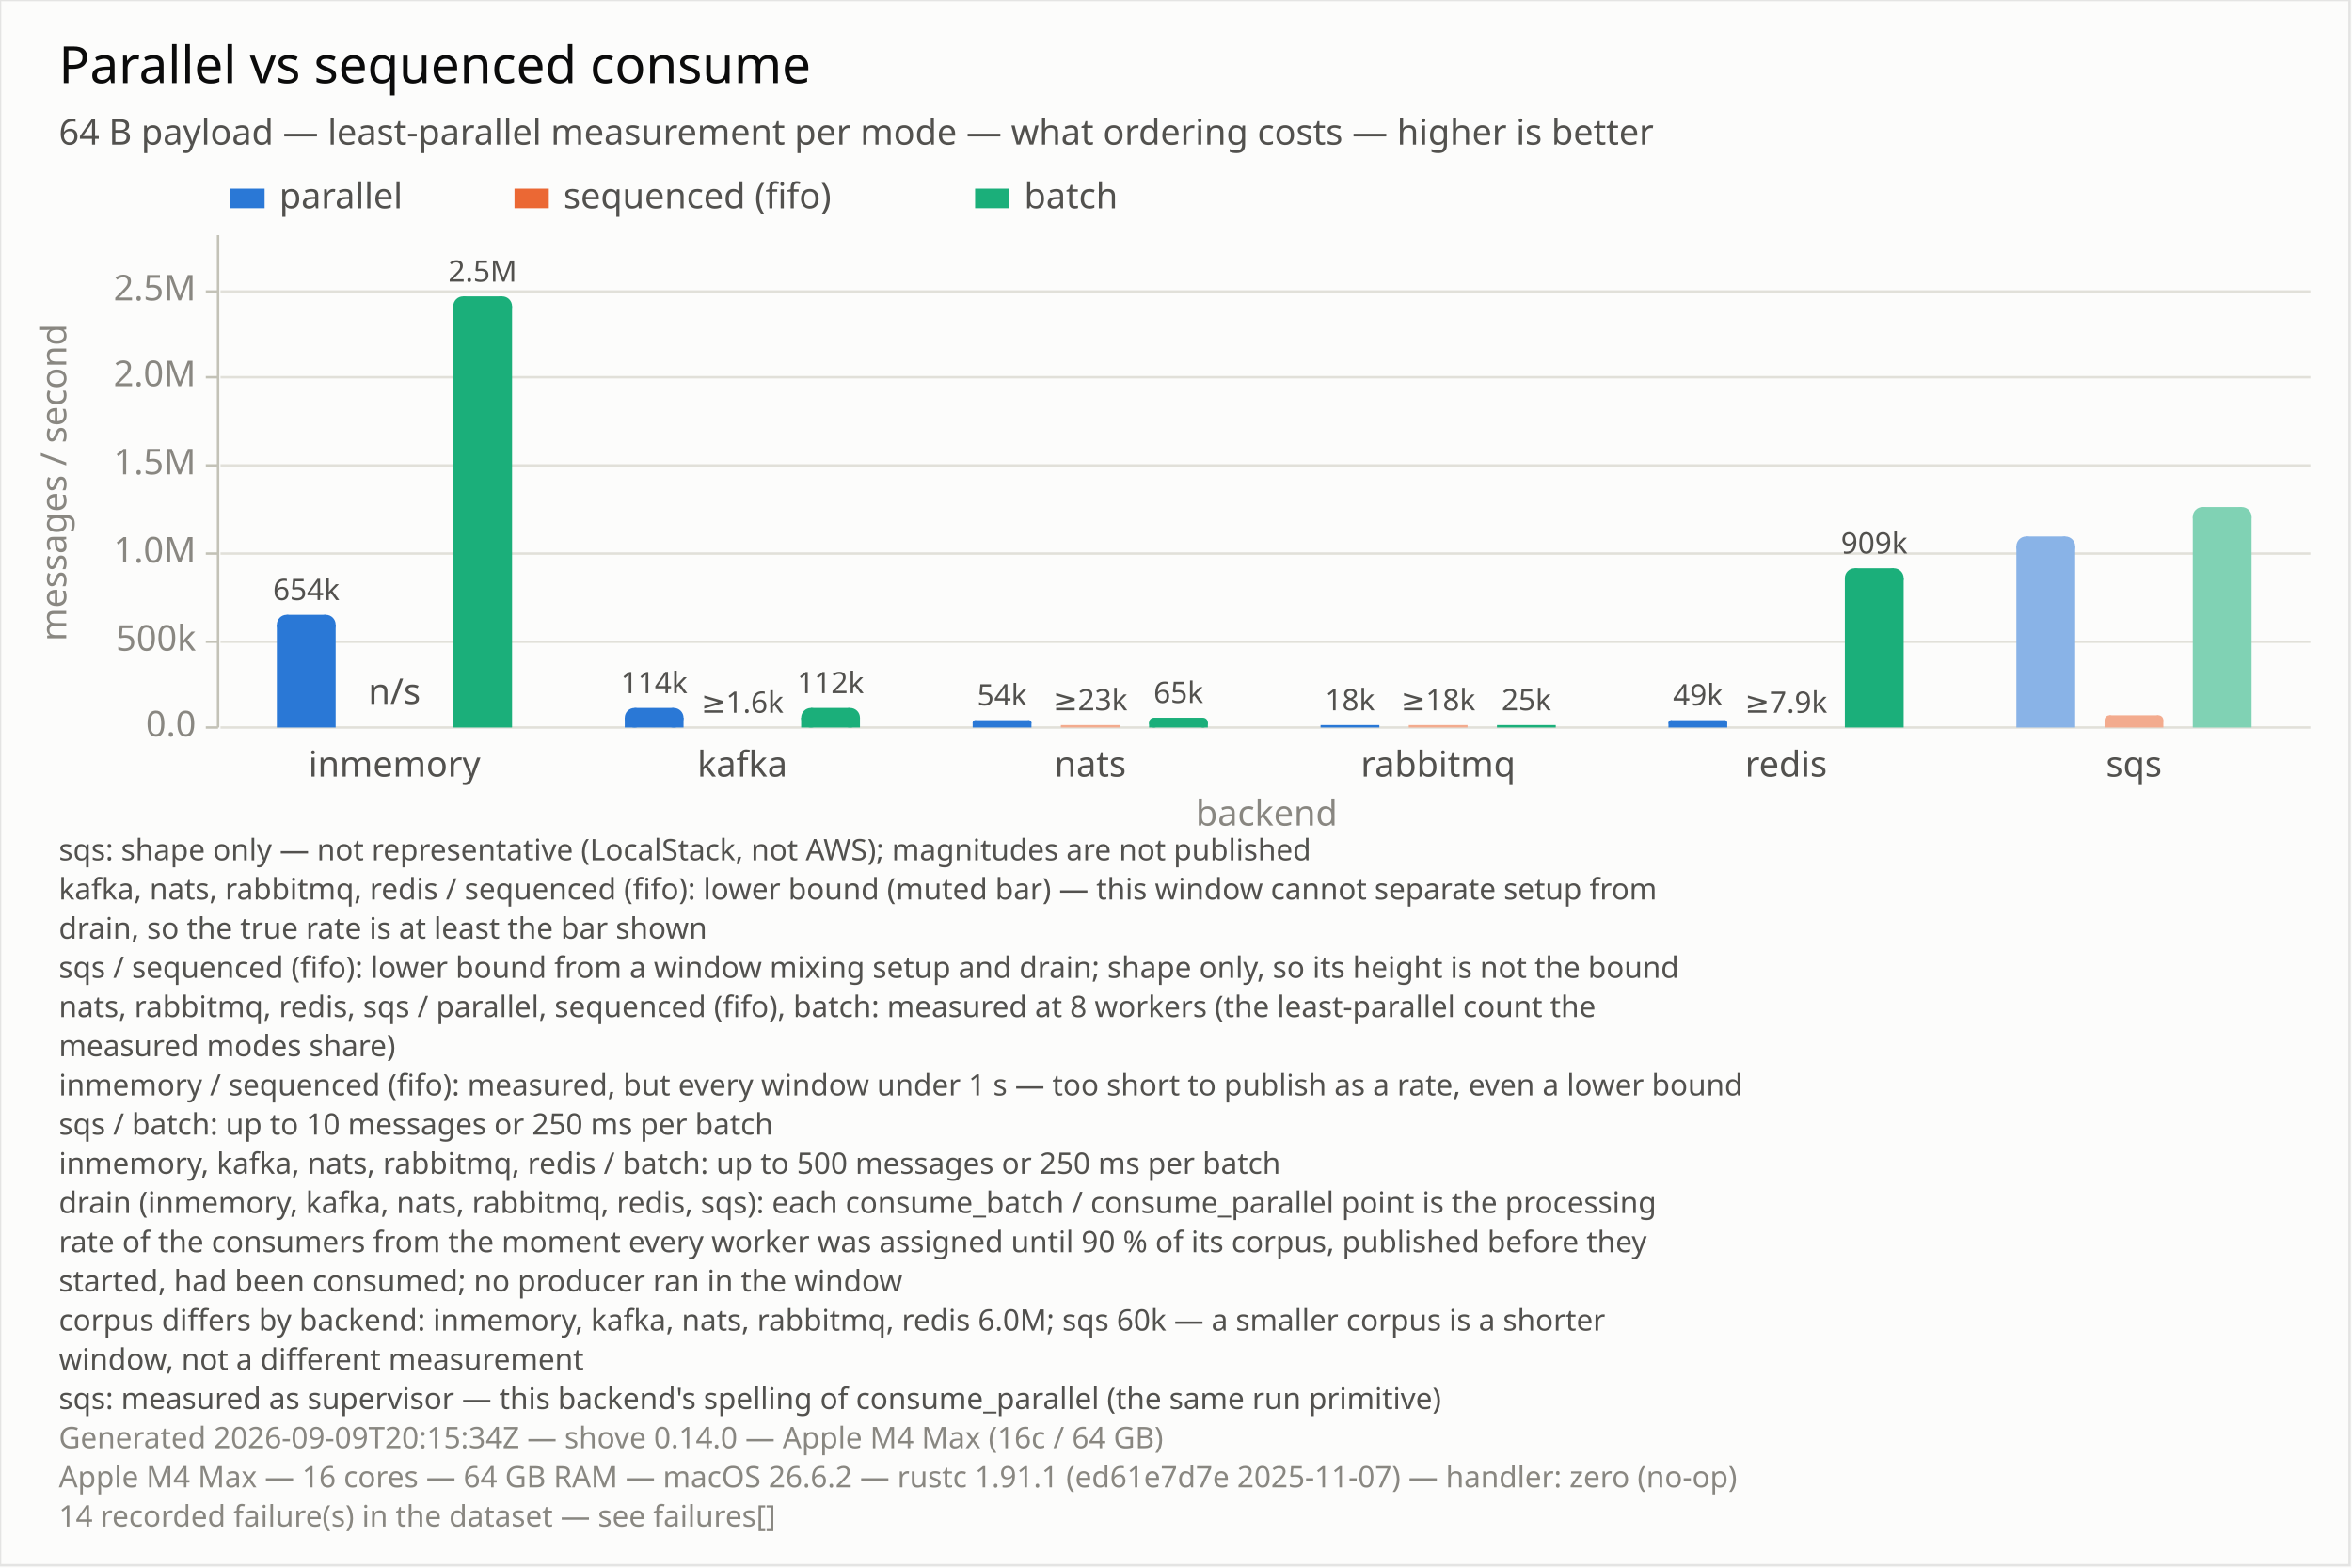
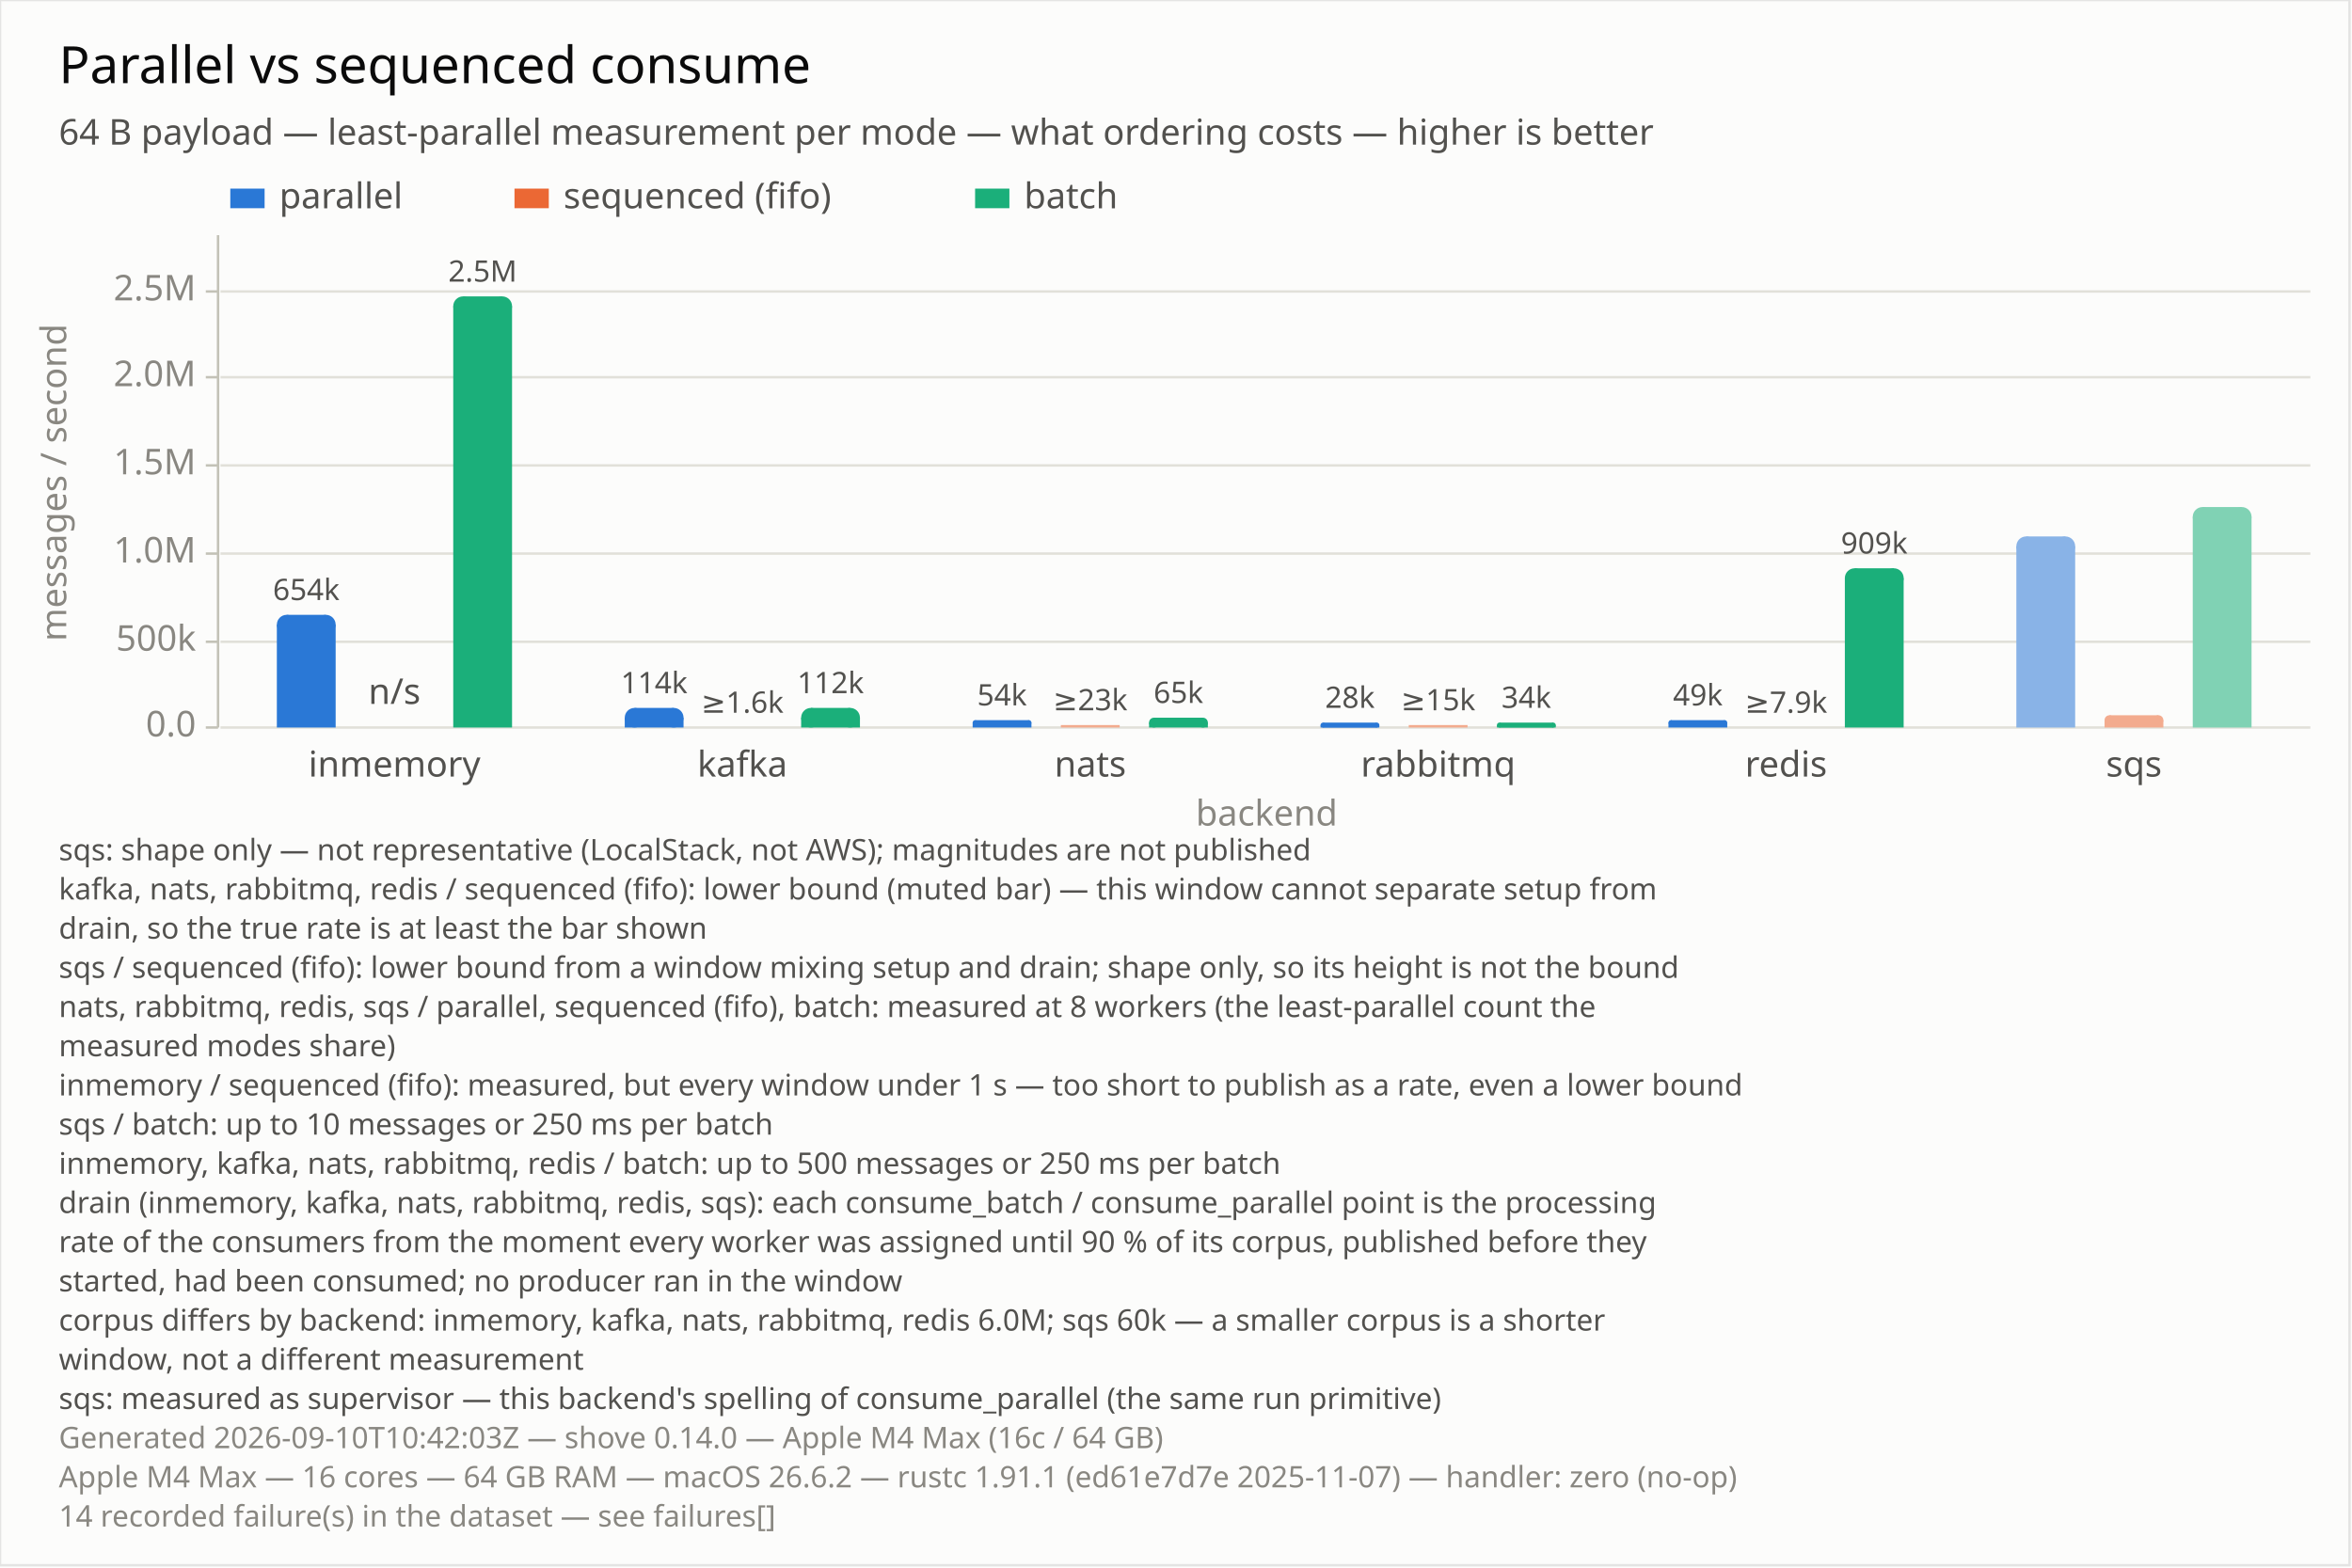
<svg xmlns="http://www.w3.org/2000/svg" width="960" height="640" viewBox="0 0 960 640">
  <rect x="0" y="0" width="960" height="640" opacity="1" fill="#FCFCFB" stroke="none" />
  <rect x="0" y="0" width="959" height="639" opacity="0.1" fill="none" stroke="#0B0B0B" />
  <text x="24" y="18" dy="0.76em" text-anchor="start" font-family="sans-serif" font-size="20.968" opacity="1" fill="#0B0B0B">
Parallel vs sequenced consume
</text>
  <text x="24" y="48" dy="0.76em" text-anchor="start" font-family="sans-serif" font-size="14.516" opacity="1" fill="#52514E">
64 B payload — least-parallel measurement per mode — what ordering costs — higher is better
</text>
  <text x="24" y="342" dy="0.76em" text-anchor="start" font-family="sans-serif" font-size="12.097" opacity="1" fill="#52514E">
sqs: shape only — not representative (LocalStack, not AWS); magnitudes are not published
</text>
  <text x="24" y="358" dy="0.76em" text-anchor="start" font-family="sans-serif" font-size="12.097" opacity="1" fill="#52514E">
kafka, nats, rabbitmq, redis / sequenced (fifo): lower bound (muted bar) — this window cannot separate setup from
</text>
  <text x="24" y="374" dy="0.76em" text-anchor="start" font-family="sans-serif" font-size="12.097" opacity="1" fill="#52514E">
drain, so the true rate is at least the bar shown
</text>
  <text x="24" y="390" dy="0.76em" text-anchor="start" font-family="sans-serif" font-size="12.097" opacity="1" fill="#52514E">
sqs / sequenced (fifo): lower bound from a window mixing setup and drain; shape only, so its height is not the bound
</text>
  <text x="24" y="406" dy="0.76em" text-anchor="start" font-family="sans-serif" font-size="12.097" opacity="1" fill="#52514E">
nats, rabbitmq, redis, sqs / parallel, sequenced (fifo), batch: measured at 8 workers (the least-parallel count the
</text>
  <text x="24" y="422" dy="0.76em" text-anchor="start" font-family="sans-serif" font-size="12.097" opacity="1" fill="#52514E">
measured modes share)
</text>
  <text x="24" y="438" dy="0.76em" text-anchor="start" font-family="sans-serif" font-size="12.097" opacity="1" fill="#52514E">
inmemory / sequenced (fifo): measured, but every window under 1 s — too short to publish as a rate, even a lower bound
</text>
  <text x="24" y="454" dy="0.76em" text-anchor="start" font-family="sans-serif" font-size="12.097" opacity="1" fill="#52514E">
sqs / batch: up to 10 messages or 250 ms per batch
</text>
  <text x="24" y="470" dy="0.76em" text-anchor="start" font-family="sans-serif" font-size="12.097" opacity="1" fill="#52514E">
inmemory, kafka, nats, rabbitmq, redis / batch: up to 500 messages or 250 ms per batch
</text>
  <text x="24" y="486" dy="0.76em" text-anchor="start" font-family="sans-serif" font-size="12.097" opacity="1" fill="#52514E">
drain (inmemory, kafka, nats, rabbitmq, redis, sqs): each consume_batch / consume_parallel point is the processing
</text>
  <text x="24" y="502" dy="0.76em" text-anchor="start" font-family="sans-serif" font-size="12.097" opacity="1" fill="#52514E">
rate of the consumers from the moment every worker was assigned until 90 % of its corpus, published before they
</text>
  <text x="24" y="518" dy="0.76em" text-anchor="start" font-family="sans-serif" font-size="12.097" opacity="1" fill="#52514E">
started, had been consumed; no producer ran in the window
</text>
  <text x="24" y="534" dy="0.76em" text-anchor="start" font-family="sans-serif" font-size="12.097" opacity="1" fill="#52514E">
corpus differs by backend: inmemory, kafka, nats, rabbitmq, redis 6.0M; sqs 60k — a smaller corpus is a shorter
</text>
  <text x="24" y="550" dy="0.76em" text-anchor="start" font-family="sans-serif" font-size="12.097" opacity="1" fill="#52514E">
window, not a different measurement
</text>
  <text x="24" y="566" dy="0.76em" text-anchor="start" font-family="sans-serif" font-size="12.097" opacity="1" fill="#52514E">
sqs: measured as supervisor — this backend's spelling of consume_parallel (the same run primitive)
</text>
  <text x="24" y="582" dy="0.76em" text-anchor="start" font-family="sans-serif" font-size="12.097" opacity="1" fill="#898781">
- Generated 2026-09-09T20:15:34Z — shove 0.14.0 — Apple M4 Max (16c / 64 GB)
+ Generated 2026-09-10T10:42:03Z — shove 0.14.0 — Apple M4 Max (16c / 64 GB)
</text>
  <text x="24" y="598" dy="0.76em" text-anchor="start" font-family="sans-serif" font-size="12.097" opacity="1" fill="#898781">
Apple M4 Max — 16 cores — 64 GB RAM — macOS 26.6.2 — rustc 1.91.1 (ed61e7d7e 2025-11-07) — handler: zero (no-op)
</text>
  <text x="24" y="614" dy="0.76em" text-anchor="start" font-family="sans-serif" font-size="12.097" opacity="1" fill="#898781">
14 recorded failure(s) in the dataset — see failures[]
</text>
  <text x="16" y="197" dy="0.76em" text-anchor="middle" font-family="sans-serif" font-size="14.516" opacity="1" fill="#898781" transform="rotate(270, 16, 197)">
messages / second
</text>
  <line opacity="1" stroke="#E1E0D9" stroke-width="1" x1="90" y1="297" x2="943" y2="297" />
  <line opacity="1" stroke="#E1E0D9" stroke-width="1" x1="90" y1="262" x2="943" y2="262" />
  <line opacity="1" stroke="#E1E0D9" stroke-width="1" x1="90" y1="226" x2="943" y2="226" />
  <line opacity="1" stroke="#E1E0D9" stroke-width="1" x1="90" y1="190" x2="943" y2="190" />
  <line opacity="1" stroke="#E1E0D9" stroke-width="1" x1="90" y1="154" x2="943" y2="154" />
  <line opacity="1" stroke="#E1E0D9" stroke-width="1" x1="90" y1="119" x2="943" y2="119" />
  <polyline fill="none" opacity="1" stroke="#C3C2B7" stroke-width="1" points="89,96 89,297 " />
  <text x="80" y="297" dy="0.5ex" text-anchor="end" font-family="sans-serif" font-size="14.516" opacity="1" fill="#898781">
0.0
</text>
  <polyline fill="none" opacity="1" stroke="#C3C2B7" stroke-width="1" points="84,297 89,297 " />
  <text x="80" y="262" dy="0.5ex" text-anchor="end" font-family="sans-serif" font-size="14.516" opacity="1" fill="#898781">
500k
</text>
  <polyline fill="none" opacity="1" stroke="#C3C2B7" stroke-width="1" points="84,262 89,262 " />
  <text x="80" y="226" dy="0.5ex" text-anchor="end" font-family="sans-serif" font-size="14.516" opacity="1" fill="#898781">
1.0M
</text>
  <polyline fill="none" opacity="1" stroke="#C3C2B7" stroke-width="1" points="84,226 89,226 " />
  <text x="80" y="190" dy="0.5ex" text-anchor="end" font-family="sans-serif" font-size="14.516" opacity="1" fill="#898781">
1.5M
</text>
  <polyline fill="none" opacity="1" stroke="#C3C2B7" stroke-width="1" points="84,190 89,190 " />
  <text x="80" y="154" dy="0.5ex" text-anchor="end" font-family="sans-serif" font-size="14.516" opacity="1" fill="#898781">
2.0M
</text>
  <polyline fill="none" opacity="1" stroke="#C3C2B7" stroke-width="1" points="84,154 89,154 " />
  <text x="80" y="119" dy="0.5ex" text-anchor="end" font-family="sans-serif" font-size="14.516" opacity="1" fill="#898781">
2.5M
</text>
  <polyline fill="none" opacity="1" stroke="#C3C2B7" stroke-width="1" points="84,119 89,119 " />
  <rect x="113" y="255" width="24" height="42" opacity="1" fill="#2A78D6" stroke="none" />
  <rect x="117" y="251" width="16" height="5" opacity="1" fill="#2A78D6" stroke="none" />
  <circle cx="117" cy="255" r="4" opacity="1" fill="#2A78D6" stroke="none" stroke-width="0" />
  <circle cx="133" cy="255" r="4" opacity="1" fill="#2A78D6" stroke="none" stroke-width="0" />
  <text x="125" y="248" dy="-0.5ex" text-anchor="middle" font-family="sans-serif" font-size="12.097" opacity="1" fill="#52514E">
654k
</text>
  <text x="161" y="291" dy="-0.5ex" text-anchor="middle" font-family="sans-serif" font-size="14.516" opacity="1" fill="#52514E">
n/s
</text>
  <rect x="185" y="125" width="24" height="172" opacity="1" fill="#1BAF7A" stroke="none" />
  <rect x="189" y="121" width="16" height="5" opacity="1" fill="#1BAF7A" stroke="none" />
  <circle cx="189" cy="125" r="4" opacity="1" fill="#1BAF7A" stroke="none" stroke-width="0" />
  <circle cx="205" cy="125" r="4" opacity="1" fill="#1BAF7A" stroke="none" stroke-width="0" />
  <text x="197" y="118" dy="-0.5ex" text-anchor="middle" font-family="sans-serif" font-size="12.097" opacity="1" fill="#52514E">
2.5M
</text>
  <rect x="255" y="293" width="24" height="4" opacity="1" fill="#2A78D6" stroke="none" />
  <rect x="259" y="289" width="16" height="5" opacity="1" fill="#2A78D6" stroke="none" />
  <circle cx="259" cy="293" r="4" opacity="1" fill="#2A78D6" stroke="none" stroke-width="0" />
  <circle cx="275" cy="293" r="4" opacity="1" fill="#2A78D6" stroke="none" stroke-width="0" />
  <text x="267" y="286" dy="-0.5ex" text-anchor="middle" font-family="sans-serif" font-size="12.097" opacity="1" fill="#52514E">
114k
</text>
  <text x="303" y="294" dy="-0.5ex" text-anchor="middle" font-family="sans-serif" font-size="12.097" opacity="1" fill="#52514E">
≥1.6k
</text>
  <rect x="327" y="293" width="24" height="4" opacity="1" fill="#1BAF7A" stroke="none" />
  <rect x="331" y="289" width="16" height="5" opacity="1" fill="#1BAF7A" stroke="none" />
  <circle cx="331" cy="293" r="4" opacity="1" fill="#1BAF7A" stroke="none" stroke-width="0" />
  <circle cx="347" cy="293" r="4" opacity="1" fill="#1BAF7A" stroke="none" stroke-width="0" />
  <text x="339" y="286" dy="-0.5ex" text-anchor="middle" font-family="sans-serif" font-size="12.097" opacity="1" fill="#52514E">
112k
</text>
  <rect x="397" y="295" width="24" height="2" opacity="1" fill="#2A78D6" stroke="none" />
  <rect x="398" y="294" width="22" height="2" opacity="1" fill="#2A78D6" stroke="none" />
  <circle cx="398" cy="295" r="1" opacity="1" fill="#2A78D6" stroke="none" stroke-width="0" />
  <circle cx="420" cy="295" r="1" opacity="1" fill="#2A78D6" stroke="none" stroke-width="0" />
  <text x="409" y="291" dy="-0.5ex" text-anchor="middle" font-family="sans-serif" font-size="12.097" opacity="1" fill="#52514E">
54k
</text>
  <rect x="433" y="296" width="24" height="1" opacity="1" fill="#F3AB8E" stroke="none" />
  <text x="445" y="293" dy="-0.5ex" text-anchor="middle" font-family="sans-serif" font-size="12.097" opacity="1" fill="#52514E">
≥23k
</text>
  <rect x="469" y="295" width="24" height="2" opacity="1" fill="#1BAF7A" stroke="none" />
  <rect x="471" y="293" width="20" height="3" opacity="1" fill="#1BAF7A" stroke="none" />
  <circle cx="471" cy="295" r="2" opacity="1" fill="#1BAF7A" stroke="none" stroke-width="0" />
  <circle cx="491" cy="295" r="2" opacity="1" fill="#1BAF7A" stroke="none" stroke-width="0" />
  <text x="481" y="290" dy="-0.5ex" text-anchor="middle" font-family="sans-serif" font-size="12.097" opacity="1" fill="#52514E">
65k
</text>
  <rect x="539" y="296" width="24" height="1" opacity="1" fill="#2A78D6" stroke="none" />
-   <text x="551" y="293" dy="-0.5ex" text-anchor="middle" font-family="sans-serif" font-size="12.097" opacity="1" fill="#52514E">
- 18k
+   <rect x="540" y="295" width="22" height="2" opacity="1" fill="#2A78D6" stroke="none" />
+   <circle cx="540" cy="296" r="1" opacity="1" fill="#2A78D6" stroke="none" stroke-width="0" />
+   <circle cx="562" cy="296" r="1" opacity="1" fill="#2A78D6" stroke="none" stroke-width="0" />
+   <text x="551" y="292" dy="-0.5ex" text-anchor="middle" font-family="sans-serif" font-size="12.097" opacity="1" fill="#52514E">
+ 28k
</text>
  <rect x="575" y="296" width="24" height="1" opacity="1" fill="#F3AB8E" stroke="none" />
  <text x="587" y="293" dy="-0.5ex" text-anchor="middle" font-family="sans-serif" font-size="12.097" opacity="1" fill="#52514E">
- ≥18k
+ ≥15k
</text>
  <rect x="611" y="296" width="24" height="1" opacity="1" fill="#1BAF7A" stroke="none" />
-   <text x="623" y="293" dy="-0.5ex" text-anchor="middle" font-family="sans-serif" font-size="12.097" opacity="1" fill="#52514E">
- 25k
+   <rect x="612" y="295" width="22" height="2" opacity="1" fill="#1BAF7A" stroke="none" />
+   <circle cx="612" cy="296" r="1" opacity="1" fill="#1BAF7A" stroke="none" stroke-width="0" />
+   <circle cx="634" cy="296" r="1" opacity="1" fill="#1BAF7A" stroke="none" stroke-width="0" />
+   <text x="623" y="292" dy="-0.5ex" text-anchor="middle" font-family="sans-serif" font-size="12.097" opacity="1" fill="#52514E">
+ 34k
</text>
  <rect x="681" y="295" width="24" height="2" opacity="1" fill="#2A78D6" stroke="none" />
  <rect x="682" y="294" width="22" height="2" opacity="1" fill="#2A78D6" stroke="none" />
  <circle cx="682" cy="295" r="1" opacity="1" fill="#2A78D6" stroke="none" stroke-width="0" />
  <circle cx="704" cy="295" r="1" opacity="1" fill="#2A78D6" stroke="none" stroke-width="0" />
  <text x="693" y="291" dy="-0.5ex" text-anchor="middle" font-family="sans-serif" font-size="12.097" opacity="1" fill="#52514E">
49k
</text>
  <text x="729" y="294" dy="-0.5ex" text-anchor="middle" font-family="sans-serif" font-size="12.097" opacity="1" fill="#52514E">
≥7.9k
</text>
  <rect x="753" y="236" width="24" height="61" opacity="1" fill="#1BAF7A" stroke="none" />
  <rect x="757" y="232" width="16" height="5" opacity="1" fill="#1BAF7A" stroke="none" />
  <circle cx="757" cy="236" r="4" opacity="1" fill="#1BAF7A" stroke="none" stroke-width="0" />
  <circle cx="773" cy="236" r="4" opacity="1" fill="#1BAF7A" stroke="none" stroke-width="0" />
  <text x="765" y="229" dy="-0.5ex" text-anchor="middle" font-family="sans-serif" font-size="12.097" opacity="1" fill="#52514E">
909k
</text>
  <rect x="823" y="223" width="24" height="74" opacity="1" fill="#89B3E7" stroke="none" />
  <rect x="827" y="219" width="16" height="5" opacity="1" fill="#89B3E7" stroke="none" />
  <circle cx="827" cy="223" r="4" opacity="1" fill="#89B3E7" stroke="none" stroke-width="0" />
  <circle cx="843" cy="223" r="4" opacity="1" fill="#89B3E7" stroke="none" stroke-width="0" />
  <rect x="859" y="294" width="24" height="3" opacity="1" fill="#F3AB8E" stroke="none" />
  <rect x="861" y="292" width="20" height="3" opacity="1" fill="#F3AB8E" stroke="none" />
  <circle cx="861" cy="294" r="2" opacity="1" fill="#F3AB8E" stroke="none" stroke-width="0" />
  <circle cx="881" cy="294" r="2" opacity="1" fill="#F3AB8E" stroke="none" stroke-width="0" />
  <rect x="895" y="211" width="24" height="86" opacity="1" fill="#80D2B4" stroke="none" />
  <rect x="899" y="207" width="16" height="5" opacity="1" fill="#80D2B4" stroke="none" />
  <circle cx="899" cy="211" r="4" opacity="1" fill="#80D2B4" stroke="none" stroke-width="0" />
  <circle cx="915" cy="211" r="4" opacity="1" fill="#80D2B4" stroke="none" stroke-width="0" />
  <text x="161" y="306" dy="0.76em" text-anchor="middle" font-family="sans-serif" font-size="14.516" opacity="1" fill="#52514E">
inmemory
</text>
  <text x="303" y="306" dy="0.76em" text-anchor="middle" font-family="sans-serif" font-size="14.516" opacity="1" fill="#52514E">
kafka
</text>
  <text x="445" y="306" dy="0.76em" text-anchor="middle" font-family="sans-serif" font-size="14.516" opacity="1" fill="#52514E">
nats
</text>
  <text x="587" y="306" dy="0.76em" text-anchor="middle" font-family="sans-serif" font-size="14.516" opacity="1" fill="#52514E">
rabbitmq
</text>
  <text x="729" y="306" dy="0.76em" text-anchor="middle" font-family="sans-serif" font-size="14.516" opacity="1" fill="#52514E">
redis
</text>
  <text x="871" y="306" dy="0.76em" text-anchor="middle" font-family="sans-serif" font-size="14.516" opacity="1" fill="#52514E">
sqs
</text>
  <text x="517" y="326" dy="0.76em" text-anchor="middle" font-family="sans-serif" font-size="14.516" opacity="1" fill="#898781">
backend
</text>
  <rect x="94" y="77" width="14" height="8" opacity="1" fill="#2A78D6" stroke="none" />
  <text x="114" y="74" dy="0.76em" text-anchor="start" font-family="sans-serif" font-size="14.516" opacity="1" fill="#52514E">
parallel
</text>
  <rect x="210" y="77" width="14" height="8" opacity="1" fill="#EB6834" stroke="none" />
  <text x="230" y="74" dy="0.76em" text-anchor="start" font-family="sans-serif" font-size="14.516" opacity="1" fill="#52514E">
sequenced (fifo)
</text>
  <rect x="398" y="77" width="14" height="8" opacity="1" fill="#1BAF7A" stroke="none" />
  <text x="418" y="74" dy="0.76em" text-anchor="start" font-family="sans-serif" font-size="14.516" opacity="1" fill="#52514E">
batch
</text>
</svg>
